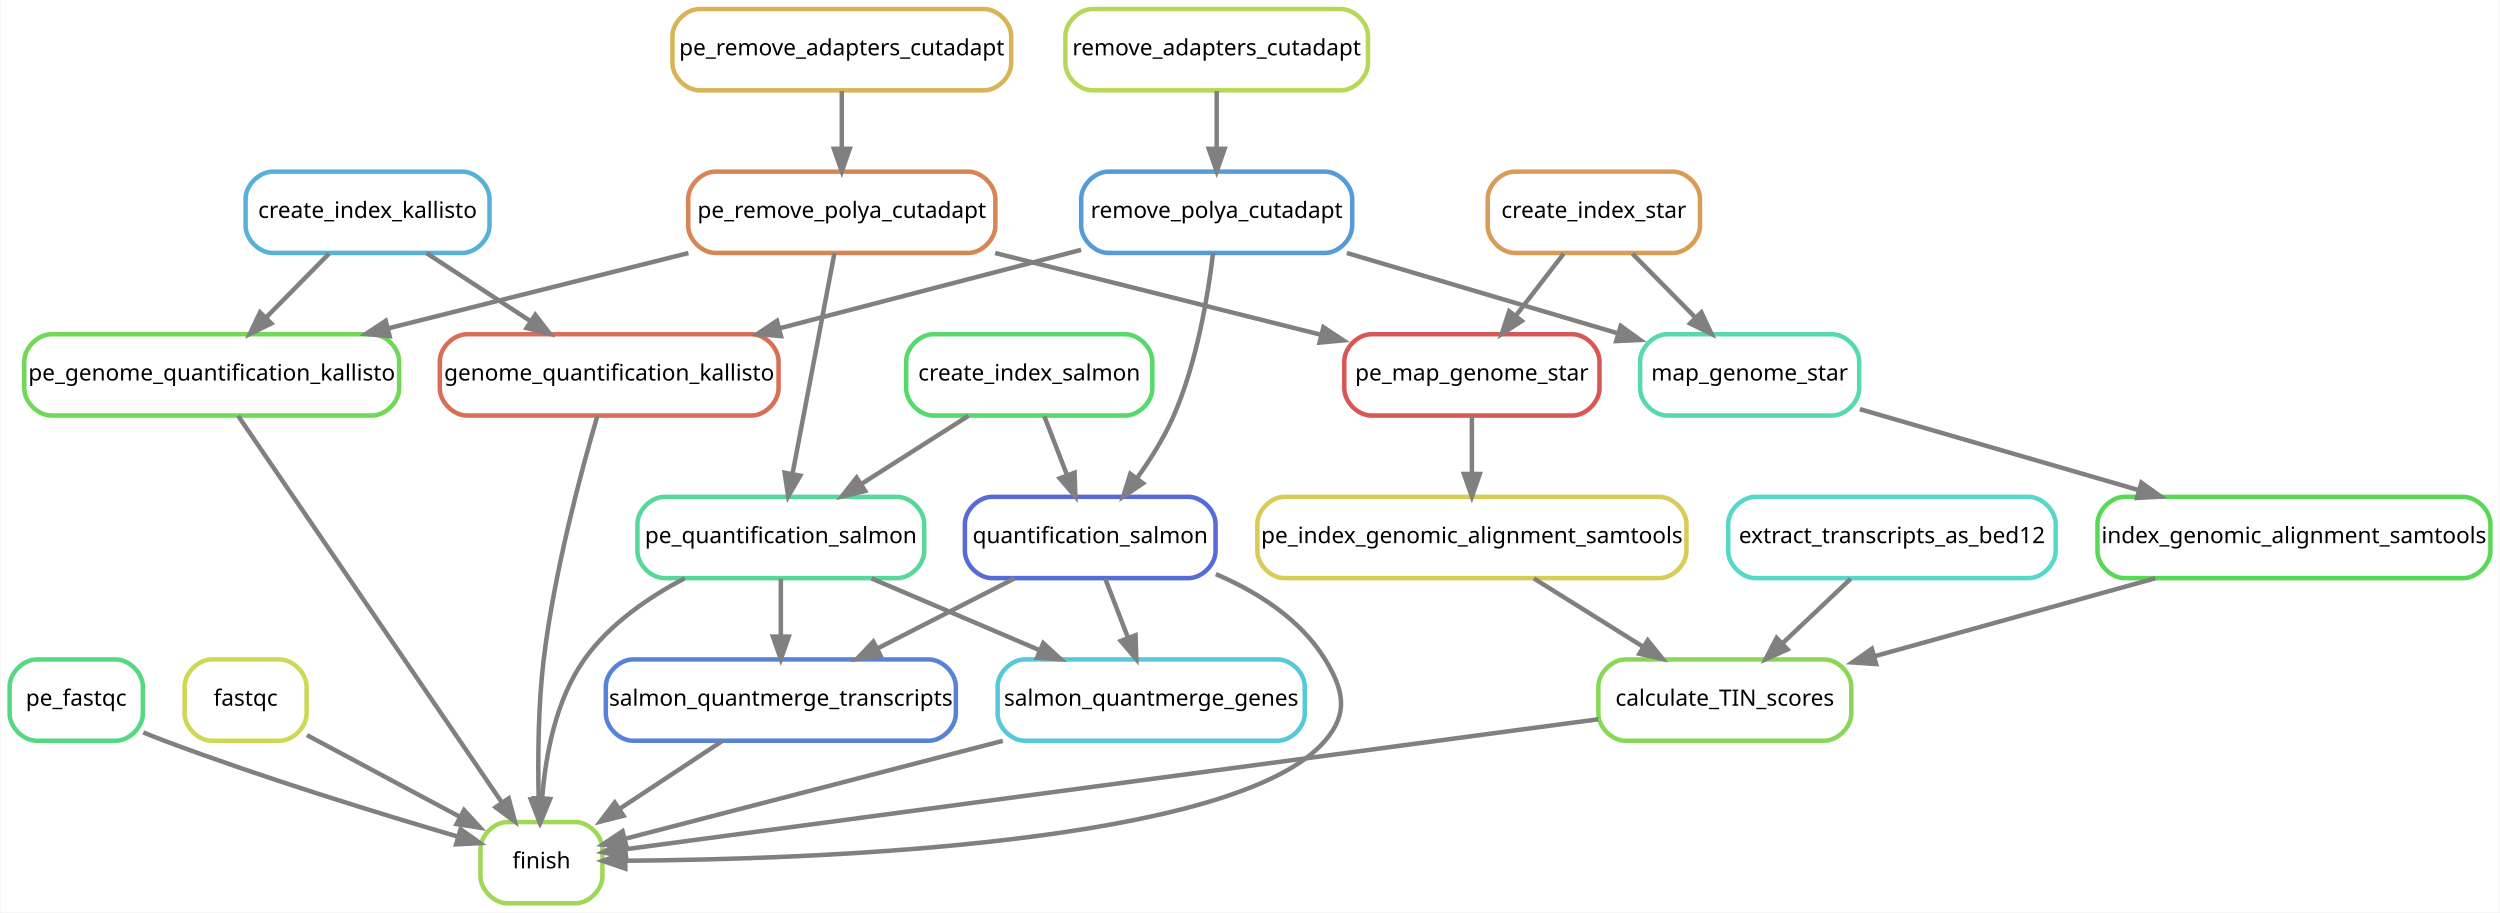
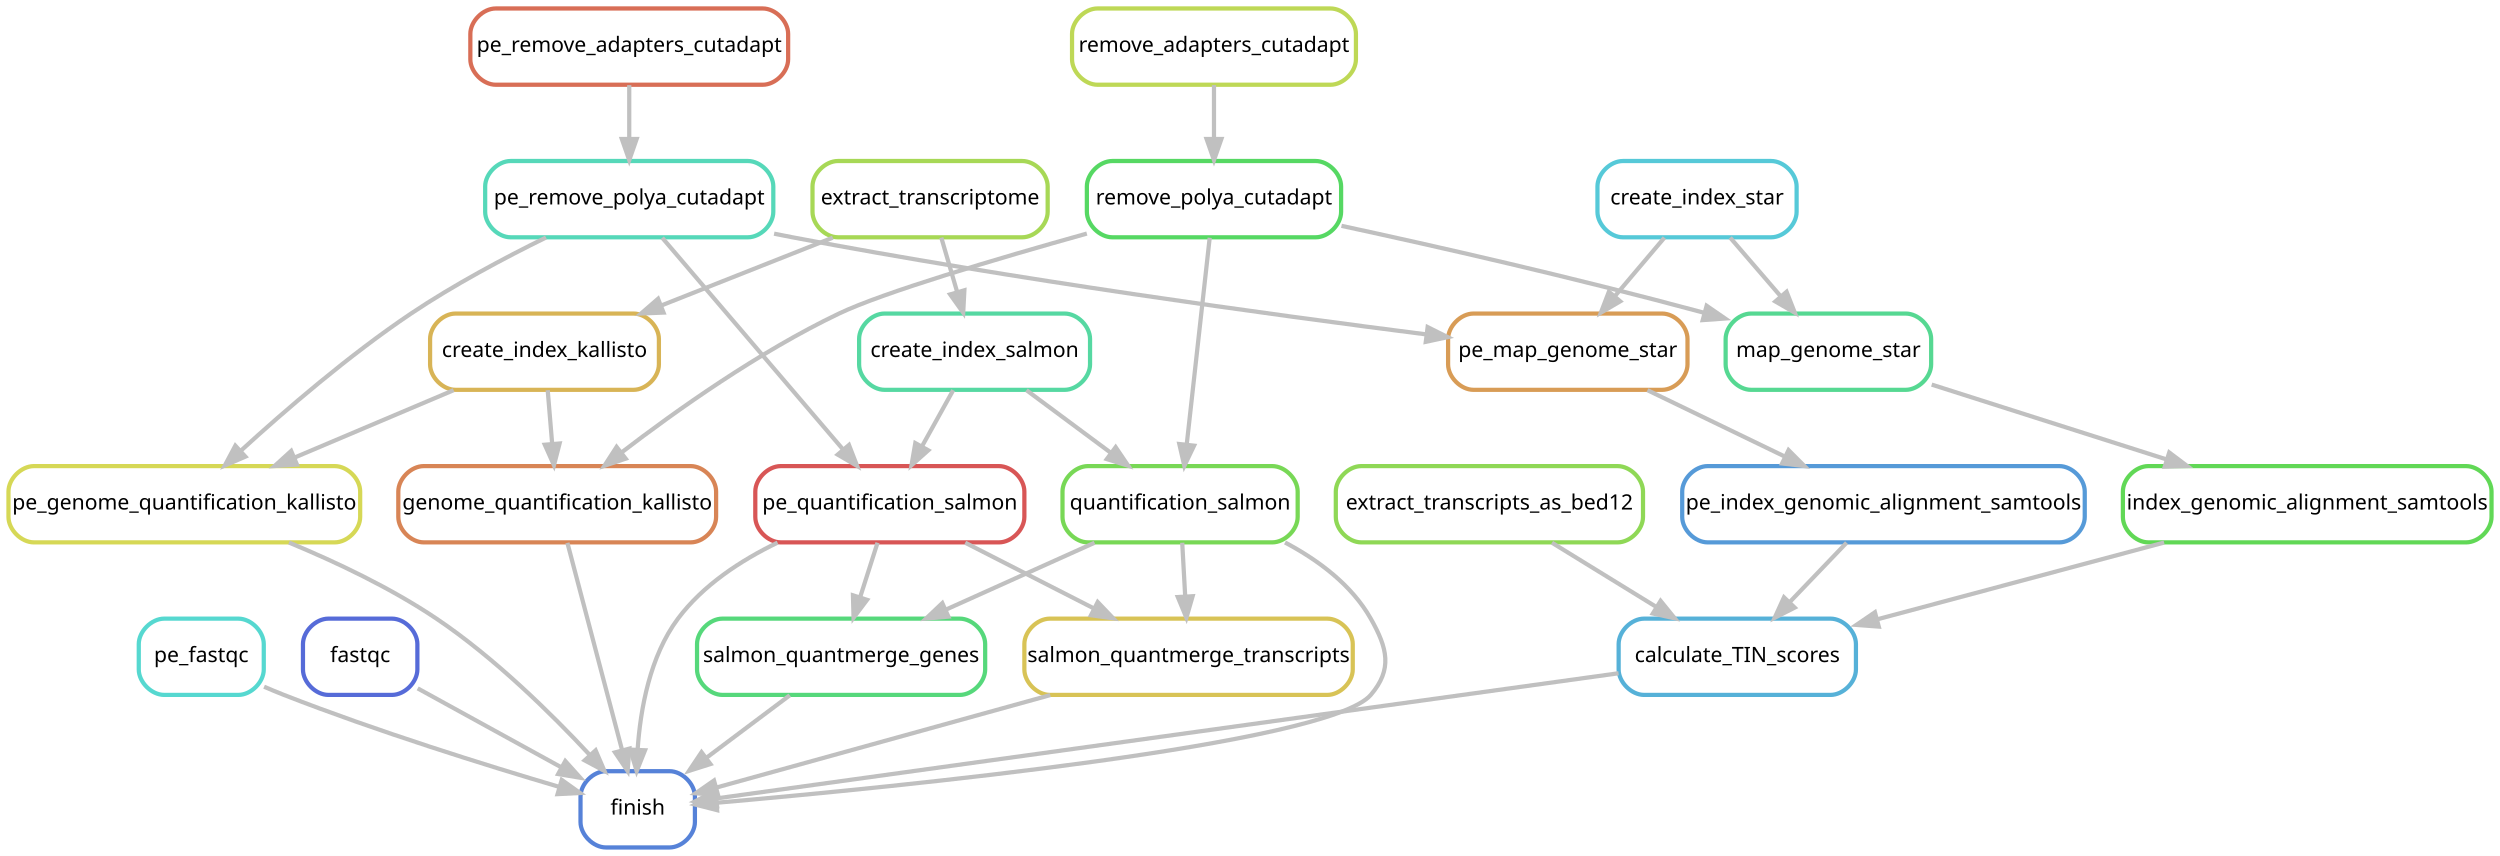
- <svg xmlns="http://www.w3.org/2000/svg" width="1107pt" height="404pt" viewBox="0.00 0.00 1106.50 404.00">
+ <svg xmlns="http://www.w3.org/2000/svg" width="1180pt" height="404pt" viewBox="0.00 0.00 1180.00 404.00">
  <g id="graph0" class="graph" transform="scale(1 1) rotate(0) translate(4 400)">
-     <polygon fill="white" stroke="none" points="-4,4 -4,-400 1102.5,-400 1102.5,4 -4,4" />
+     <polygon fill="#ffffff" stroke="transparent" points="-4,4 -4,-400 1176,-400 1176,4 -4,4" />
    <g id="node1" class="node">
-       <path fill="none" stroke="#9fd856" stroke-width="2" d="M250.5,-36C250.5,-36 220.5,-36 220.5,-36 214.5,-36 208.5,-30 208.5,-24 208.5,-24 208.5,-12 208.5,-12 208.5,-6 214.5,-0 220.5,-0 220.5,-0 250.5,-0 250.5,-0 256.5,-0 262.5,-6 262.5,-12 262.5,-12 262.5,-24 262.5,-24 262.5,-30 256.5,-36 250.5,-36" />
-       <text text-anchor="middle" x="235.5" y="-15.5" font-family="sans" font-size="10.00">finish</text>
+       <path fill="none" stroke="#5682d8" stroke-width="2" d="M312,-36C312,-36 282,-36 282,-36 276,-36 270,-30 270,-24 270,-24 270,-12 270,-12 270,-6 276,0 282,0 282,0 312,0 312,0 318,0 324,-6 324,-12 324,-12 324,-24 324,-24 324,-30 318,-36 312,-36" />
+       <text text-anchor="middle" x="297" y="-15.5" font-family="sans" font-size="10.00" fill="#000000">finish</text>
    </g>
    <g id="node2" class="node">
-       <path fill="none" stroke="#56d882" stroke-width="2" d="M47,-108C47,-108 12,-108 12,-108 6,-108 0,-102 0,-96 0,-96 0,-84 0,-84 0,-78 6,-72 12,-72 12,-72 47,-72 47,-72 53,-72 59,-78 59,-84 59,-84 59,-96 59,-96 59,-102 53,-108 47,-108" />
-       <text text-anchor="middle" x="29.5" y="-87.5" font-family="sans" font-size="10.00">pe_fastqc</text>
+       <path fill="none" stroke="#56d8d0" stroke-width="2" d="M108.5,-108C108.5,-108 73.5,-108 73.5,-108 67.5,-108 61.5,-102 61.5,-96 61.5,-96 61.5,-84 61.5,-84 61.5,-78 67.5,-72 73.5,-72 73.5,-72 108.5,-72 108.5,-72 114.5,-72 120.5,-78 120.5,-84 120.5,-84 120.5,-96 120.5,-96 120.5,-102 114.5,-108 108.5,-108" />
+       <text text-anchor="middle" x="91" y="-87.5" font-family="sans" font-size="10.00" fill="#000000">pe_fastqc</text>
+     </g>
+     <g id="edge1" class="edge">
+       <path fill="none" stroke="#c0c0c0" stroke-width="2" d="M120.652,-75.87C123.786,-74.51 126.944,-73.194 130,-72 173.852,-54.861 225.607,-38.739 259.749,-28.65" />
+       <polygon fill="#c0c0c0" stroke="#c0c0c0" stroke-width="2" points="261.14,-31.89 269.751,-25.718 259.171,-25.173 261.14,-31.89" />
+     </g>
+     <g id="node3" class="node">
+       <path fill="none" stroke="#566bd8" stroke-width="2" d="M181,-108C181,-108 151,-108 151,-108 145,-108 139,-102 139,-96 139,-96 139,-84 139,-84 139,-78 145,-72 151,-72 151,-72 181,-72 181,-72 187,-72 193,-78 193,-84 193,-84 193,-96 193,-96 193,-102 187,-108 181,-108" />
+       <text text-anchor="middle" x="166" y="-87.5" font-family="sans" font-size="10.00" fill="#000000">fastqc</text>
+     </g>
+     <g id="edge8" class="edge">
+       <path fill="none" stroke="#c0c0c0" stroke-width="2" d="M193.143,-75.082C212.816,-64.269 239.616,-49.539 261.064,-37.751" />
+       <polygon fill="#c0c0c0" stroke="#c0c0c0" stroke-width="2" points="262.814,-40.783 269.892,-32.899 259.442,-34.649 262.814,-40.783" />
+     </g>
+     <g id="node4" class="node">
+       <path fill="none" stroke="#d85656" stroke-width="2" d="M467.5,-180C467.5,-180 364.5,-180 364.5,-180 358.5,-180 352.5,-174 352.5,-168 352.5,-168 352.5,-156 352.5,-156 352.5,-150 358.5,-144 364.5,-144 364.5,-144 467.5,-144 467.5,-144 473.5,-144 479.5,-150 479.5,-156 479.5,-156 479.5,-168 479.5,-168 479.5,-174 473.5,-180 467.5,-180" />
+       <text text-anchor="middle" x="416" y="-159.5" font-family="sans" font-size="10.00" fill="#000000">pe_quantification_salmon</text>
+     </g>
+     <g id="edge3" class="edge">
+       <path fill="none" stroke="#c0c0c0" stroke-width="2" d="M363.015,-143.888C345.655,-135.501 327.812,-123.804 316,-108 302.751,-90.275 298.279,-65.368 296.963,-46.248" />
+       <polygon fill="#c0c0c0" stroke="#c0c0c0" stroke-width="2" points="300.45,-45.868 296.516,-36.031 293.457,-46.175 300.45,-45.868" />
+     </g>
+     <g id="node9" class="node">
+       <path fill="none" stroke="#56d87b" stroke-width="2" d="M449,-108C449,-108 337,-108 337,-108 331,-108 325,-102 325,-96 325,-96 325,-84 325,-84 325,-78 331,-72 337,-72 337,-72 449,-72 449,-72 455,-72 461,-78 461,-84 461,-84 461,-96 461,-96 461,-102 455,-108 449,-108" />
+       <text text-anchor="middle" x="393" y="-87.5" font-family="sans" font-size="10.00" fill="#000000">salmon_quantmerge_genes</text>
+     </g>
+     <g id="edge21" class="edge">
+       <path fill="none" stroke="#c0c0c0" stroke-width="2" d="M410.196,-143.831C407.709,-136.046 404.747,-126.773 401.988,-118.135" />
+       <polygon fill="#c0c0c0" stroke="#c0c0c0" stroke-width="2" points="405.259,-116.874 398.882,-108.413 398.591,-119.004 405.259,-116.874" />
+     </g>
+     <g id="node10" class="node">
+       <path fill="none" stroke="#d8c356" stroke-width="2" d="M622.5,-108C622.5,-108 491.5,-108 491.5,-108 485.5,-108 479.5,-102 479.5,-96 479.5,-96 479.5,-84 479.5,-84 479.5,-78 485.5,-72 491.5,-72 491.5,-72 622.5,-72 622.5,-72 628.5,-72 634.5,-78 634.5,-84 634.5,-84 634.5,-96 634.5,-96 634.5,-102 628.5,-108 622.5,-108" />
+       <text text-anchor="middle" x="557" y="-87.5" font-family="sans" font-size="10.00" fill="#000000">salmon_quantmerge_transcripts</text>
+     </g>
+     <g id="edge23" class="edge">
+       <path fill="none" stroke="#c0c0c0" stroke-width="2" d="M451.58,-143.831C470.033,-134.409 492.755,-122.806 512.373,-112.788" />
+       <polygon fill="#c0c0c0" stroke="#c0c0c0" stroke-width="2" points="514.117,-115.828 521.431,-108.163 510.933,-109.594 514.117,-115.828" />
+     </g>
+     <g id="node5" class="node">
+       <path fill="none" stroke="#78d856" stroke-width="2" d="M596.5,-180C596.5,-180 509.5,-180 509.5,-180 503.5,-180 497.5,-174 497.5,-168 497.5,-168 497.5,-156 497.5,-156 497.5,-150 503.5,-144 509.5,-144 509.5,-144 596.5,-144 596.5,-144 602.5,-144 608.5,-150 608.5,-156 608.5,-156 608.5,-168 608.5,-168 608.5,-174 602.5,-180 596.5,-180" />
+       <text text-anchor="middle" x="553" y="-159.5" font-family="sans" font-size="10.00" fill="#000000">quantification_salmon</text>
    </g>
    <g id="edge9" class="edge">
-       <path fill="none" stroke="grey" stroke-width="2" d="M59.18,-75.684C62.309,-74.394 65.457,-73.142 68.5,-72 112.501,-55.479 164.225,-39.593 198.319,-29.594" />
-       <polygon fill="grey" stroke="grey" stroke-width="2" points="199.684,-32.843 208.306,-26.686 197.727,-26.122 199.684,-32.843" />
-     </g>
-     <g id="node3" class="node">
-       <path fill="none" stroke="#ced856" stroke-width="2" d="M119.5,-108C119.5,-108 89.5,-108 89.5,-108 83.5,-108 77.5,-102 77.5,-96 77.5,-96 77.5,-84 77.5,-84 77.5,-78 83.5,-72 89.5,-72 89.5,-72 119.5,-72 119.5,-72 125.5,-72 131.5,-78 131.5,-84 131.5,-84 131.5,-96 131.5,-96 131.5,-102 125.5,-108 119.5,-108" />
-       <text text-anchor="middle" x="104.5" y="-87.5" font-family="sans" font-size="10.00">fastqc</text>
-     </g>
-     <g id="edge1" class="edge">
-       <path fill="none" stroke="grey" stroke-width="2" d="M131.643,-74.496C151.316,-63.984 178.116,-49.663 199.564,-38.203" />
-       <polygon fill="grey" stroke="grey" stroke-width="2" points="201.221,-41.285 208.391,-33.486 197.922,-35.111 201.221,-41.285" />
-     </g>
-     <g id="node4" class="node">
-       <path fill="none" stroke="#56d89a" stroke-width="2" d="M393,-180C393,-180 290,-180 290,-180 284,-180 278,-174 278,-168 278,-168 278,-156 278,-156 278,-150 284,-144 290,-144 290,-144 393,-144 393,-144 399,-144 405,-150 405,-156 405,-156 405,-168 405,-168 405,-174 399,-180 393,-180" />
-       <text text-anchor="middle" x="341.5" y="-159.5" font-family="sans" font-size="10.00">pe_quantification_salmon</text>
-     </g>
-     <g id="edge3" class="edge">
-       <path fill="none" stroke="grey" stroke-width="2" d="M298.969,-143.961C282.762,-135.446 265.551,-123.579 254.5,-108 241.756,-90.034 237.257,-65.241 235.803,-46.385" />
-       <polygon fill="grey" stroke="grey" stroke-width="2" points="239.295,-46.133 235.267,-36.334 232.305,-46.506 239.295,-46.133" />
-     </g>
-     <g id="node9" class="node">
-       <path fill="none" stroke="#56c9d8" stroke-width="2" d="M561.5,-108C561.5,-108 449.5,-108 449.5,-108 443.5,-108 437.5,-102 437.5,-96 437.5,-96 437.5,-84 437.5,-84 437.5,-78 443.5,-72 449.5,-72 449.5,-72 561.5,-72 561.5,-72 567.5,-72 573.5,-78 573.5,-84 573.5,-84 573.5,-96 573.5,-96 573.5,-102 567.5,-108 561.5,-108" />
-       <text text-anchor="middle" x="505.5" y="-87.5" font-family="sans" font-size="10.00">salmon_quantmerge_genes</text>
+       <path fill="none" stroke="#c0c0c0" stroke-width="2" d="M602.529,-143.946C618.325,-135.565 634.022,-123.856 643,-108 650.883,-94.077 653.405,-84.155 643,-72 623.051,-48.696 419.49,-28.572 334.238,-21.1" />
+       <polygon fill="#c0c0c0" stroke="#c0c0c0" stroke-width="2" points="334.475,-17.607 324.211,-20.232 333.871,-24.581 334.475,-17.607" />
    </g>
    <g id="edge22" class="edge">
-       <path fill="none" stroke="grey" stroke-width="2" d="M381.619,-143.876C404.138,-134.264 432.418,-122.193 456.271,-112.013" />
-       <polygon fill="grey" stroke="grey" stroke-width="2" points="457.688,-115.213 465.511,-108.068 454.94,-108.775 457.688,-115.213" />
-     </g>
-     <g id="node10" class="node">
-       <path fill="none" stroke="#5682d8" stroke-width="2" d="M407,-108C407,-108 276,-108 276,-108 270,-108 264,-102 264,-96 264,-96 264,-84 264,-84 264,-78 270,-72 276,-72 276,-72 407,-72 407,-72 413,-72 419,-78 419,-84 419,-84 419,-96 419,-96 419,-102 413,-108 407,-108" />
-       <text text-anchor="middle" x="341.5" y="-87.5" font-family="sans" font-size="10.00">salmon_quantmerge_transcripts</text>
+       <path fill="none" stroke="#c0c0c0" stroke-width="2" d="M512.625,-143.831C491.321,-134.245 465.002,-122.401 442.479,-112.266" />
+       <polygon fill="#c0c0c0" stroke="#c0c0c0" stroke-width="2" points="443.64,-108.95 433.084,-108.038 440.767,-115.333 443.64,-108.95" />
    </g>
    <g id="edge24" class="edge">
-       <path fill="none" stroke="grey" stroke-width="2" d="M341.5,-143.697C341.5,-135.983 341.5,-126.712 341.5,-118.112" />
-       <polygon fill="grey" stroke="grey" stroke-width="2" points="345,-118.104 341.5,-108.104 338,-118.104 345,-118.104" />
-     </g>
-     <g id="node5" class="node">
-       <path fill="none" stroke="#566bd8" stroke-width="2" d="M522,-180C522,-180 435,-180 435,-180 429,-180 423,-174 423,-168 423,-168 423,-156 423,-156 423,-150 429,-144 435,-144 435,-144 522,-144 522,-144 528,-144 534,-150 534,-156 534,-156 534,-168 534,-168 534,-174 528,-180 522,-180" />
-       <text text-anchor="middle" x="478.5" y="-159.5" font-family="sans" font-size="10.00">quantification_salmon</text>
-     </g>
-     <g id="edge8" class="edge">
-       <path fill="none" stroke="grey" stroke-width="2" d="M534.128,-145.789C552.813,-137.736 571.648,-125.711 582.5,-108 590.859,-94.358 592.925,-84.138 582.5,-72 542.885,-25.875 354.205,-19.455 272.908,-18.866" />
-       <polygon fill="grey" stroke="grey" stroke-width="2" points="272.647,-15.365 262.631,-18.819 272.615,-22.365 272.647,-15.365" />
-     </g>
-     <g id="edge21" class="edge">
-       <path fill="none" stroke="grey" stroke-width="2" d="M485.174,-143.697C488.215,-135.813 491.883,-126.304 495.261,-117.546" />
-       <polygon fill="grey" stroke="grey" stroke-width="2" points="498.569,-118.694 498.903,-108.104 492.038,-116.175 498.569,-118.694" />
-     </g>
-     <g id="edge23" class="edge">
-       <path fill="none" stroke="grey" stroke-width="2" d="M444.986,-143.876C426.659,-134.512 403.764,-122.814 384.172,-112.803" />
-       <polygon fill="grey" stroke="grey" stroke-width="2" points="385.64,-109.623 375.143,-108.19 382.455,-115.857 385.64,-109.623" />
+       <path fill="none" stroke="#c0c0c0" stroke-width="2" d="M554.009,-143.831C554.437,-136.131 554.946,-126.974 555.421,-118.417" />
+       <polygon fill="#c0c0c0" stroke="#c0c0c0" stroke-width="2" points="558.917,-118.592 555.977,-108.413 551.928,-118.204 558.917,-118.592" />
    </g>
    <g id="node6" class="node">
-       <path fill="none" stroke="#70d856" stroke-width="2" d="M160.5,-252C160.5,-252 18.5,-252 18.5,-252 12.5,-252 6.5,-246 6.5,-240 6.5,-240 6.5,-228 6.5,-228 6.5,-222 12.5,-216 18.5,-216 18.5,-216 160.5,-216 160.5,-216 166.5,-216 172.5,-222 172.5,-228 172.5,-228 172.5,-240 172.5,-240 172.5,-246 166.5,-252 160.5,-252" />
-       <text text-anchor="middle" x="89.5" y="-231.5" font-family="sans" font-size="10.00">pe_genome_quantification_kallisto</text>
+       <path fill="none" stroke="#d6d856" stroke-width="2" d="M154,-180C154,-180 12,-180 12,-180 6,-180 0,-174 0,-168 0,-168 0,-156 0,-156 0,-150 6,-144 12,-144 12,-144 154,-144 154,-144 160,-144 166,-150 166,-156 166,-156 166,-168 166,-168 166,-174 160,-180 154,-180" />
+       <text text-anchor="middle" x="83" y="-159.5" font-family="sans" font-size="10.00" fill="#000000">pe_genome_quantification_kallisto</text>
+     </g>
+     <g id="edge4" class="edge">
+       <path fill="none" stroke="#c0c0c0" stroke-width="2" d="M132.415,-143.913C154.595,-134.724 180.54,-122.436 202,-108 229.337,-89.61 256.188,-63.174 274.331,-43.709" />
+       <polygon fill="#c0c0c0" stroke="#c0c0c0" stroke-width="2" points="277.131,-45.834 281.313,-36.1 271.973,-41.102 277.131,-45.834" />
+     </g>
+     <g id="node7" class="node">
+       <path fill="none" stroke="#d88556" stroke-width="2" d="M322,-180C322,-180 196,-180 196,-180 190,-180 184,-174 184,-168 184,-168 184,-156 184,-156 184,-150 190,-144 196,-144 196,-144 322,-144 322,-144 328,-144 334,-150 334,-156 334,-156 334,-168 334,-168 334,-174 328,-180 322,-180" />
+       <text text-anchor="middle" x="259" y="-159.5" font-family="sans" font-size="10.00" fill="#000000">genome_quantification_kallisto</text>
+     </g>
+     <g id="edge7" class="edge">
+       <path fill="none" stroke="#c0c0c0" stroke-width="2" d="M263.813,-143.762C270.323,-119.093 281.995,-74.86 289.618,-45.973" />
+       <polygon fill="#c0c0c0" stroke="#c0c0c0" stroke-width="2" points="293.059,-46.652 292.226,-36.09 286.291,-44.866 293.059,-46.652" />
+     </g>
+     <g id="node8" class="node">
+       <path fill="none" stroke="#56b1d8" stroke-width="2" d="M860,-108C860,-108 772,-108 772,-108 766,-108 760,-102 760,-96 760,-96 760,-84 760,-84 760,-78 766,-72 772,-72 772,-72 860,-72 860,-72 866,-72 872,-78 872,-84 872,-84 872,-96 872,-96 872,-102 866,-108 860,-108" />
+       <text text-anchor="middle" x="816" y="-87.5" font-family="sans" font-size="10.00" fill="#000000">calculate_TIN_scores</text>
+     </g>
+     <g id="edge2" class="edge">
+       <path fill="none" stroke="#c0c0c0" stroke-width="2" d="M759.965,-82.226C653.314,-67.431 423.786,-35.589 334.04,-23.139" />
+       <polygon fill="#c0c0c0" stroke="#c0c0c0" stroke-width="2" points="334.439,-19.66 324.053,-21.753 333.477,-26.594 334.439,-19.66" />
    </g>
    <g id="edge5" class="edge">
-       <path fill="none" stroke="grey" stroke-width="2" d="M101.201,-215.849C126.776,-178.362 187.778,-88.949 217.965,-44.703" />
-       <polygon fill="grey" stroke="grey" stroke-width="2" points="220.999,-46.466 223.743,-36.233 215.216,-42.521 220.999,-46.466" />
-     </g>
-     <g id="node7" class="node">
-       <path fill="none" stroke="#d86e56" stroke-width="2" d="M328.5,-252C328.5,-252 202.5,-252 202.5,-252 196.5,-252 190.5,-246 190.5,-240 190.5,-240 190.5,-228 190.5,-228 190.5,-222 196.5,-216 202.5,-216 202.5,-216 328.5,-216 328.5,-216 334.5,-216 340.5,-222 340.5,-228 340.5,-228 340.5,-240 340.5,-240 340.5,-246 334.5,-252 328.5,-252" />
-       <text text-anchor="middle" x="265.5" y="-231.5" font-family="sans" font-size="10.00">genome_quantification_kallisto</text>
+       <path fill="none" stroke="#c0c0c0" stroke-width="2" d="M368.775,-71.831C356.837,-62.878 342.274,-51.956 329.394,-42.295" />
+       <polygon fill="#c0c0c0" stroke="#c0c0c0" stroke-width="2" points="331.317,-39.363 321.217,-36.163 327.117,-44.963 331.317,-39.363" />
    </g>
    <g id="edge6" class="edge">
-       <path fill="none" stroke="grey" stroke-width="2" d="M260.264,-215.82C253.267,-191.918 241.205,-147.15 236.5,-108 234.027,-87.418 233.871,-63.966 234.283,-46.305" />
-       <polygon fill="grey" stroke="grey" stroke-width="2" points="237.787,-46.237 234.597,-36.134 230.79,-46.021 237.787,-46.237" />
-     </g>
-     <g id="node8" class="node">
-       <path fill="none" stroke="#88d856" stroke-width="2" d="M803.5,-108C803.5,-108 715.5,-108 715.5,-108 709.5,-108 703.5,-102 703.5,-96 703.5,-96 703.5,-84 703.5,-84 703.5,-78 709.5,-72 715.5,-72 715.5,-72 803.5,-72 803.5,-72 809.5,-72 815.5,-78 815.5,-84 815.5,-84 815.5,-96 815.5,-96 815.5,-102 809.5,-108 803.5,-108" />
-       <text text-anchor="middle" x="759.5" y="-87.5" font-family="sans" font-size="10.00">calculate_TIN_scores</text>
-     </g>
-     <g id="edge4" class="edge">
-       <path fill="none" stroke="grey" stroke-width="2" d="M703.423,-81.509C595.869,-67.141 363.245,-36.065 272.661,-23.964" />
-       <polygon fill="grey" stroke="grey" stroke-width="2" points="272.962,-20.473 262.586,-22.618 272.035,-27.412 272.962,-20.473" />
-     </g>
-     <g id="edge7" class="edge">
-       <path fill="none" stroke="grey" stroke-width="2" d="M439.796,-71.966C387.194,-58.328 315.335,-39.698 272.355,-28.555" />
-       <polygon fill="grey" stroke="grey" stroke-width="2" points="273.158,-25.148 262.6,-26.026 271.401,-31.924 273.158,-25.148" />
-     </g>
-     <g id="edge2" class="edge">
-       <path fill="none" stroke="grey" stroke-width="2" d="M315.569,-71.876C301.838,-62.808 284.794,-51.552 269.964,-41.759" />
-       <polygon fill="grey" stroke="grey" stroke-width="2" points="271.804,-38.78 261.53,-36.19 267.946,-44.621 271.804,-38.78" />
+       <path fill="none" stroke="#c0c0c0" stroke-width="2" d="M491.727,-71.924C441.943,-58.138 375.158,-39.644 334.151,-28.288" />
+       <polygon fill="#c0c0c0" stroke="#c0c0c0" stroke-width="2" points="334.878,-24.858 324.307,-25.562 333.01,-31.604 334.878,-24.858" />
    </g>
    <g id="node11" class="node">
-       <path fill="none" stroke="#d88556" stroke-width="2" d="M424.5,-324C424.5,-324 312.5,-324 312.5,-324 306.5,-324 300.5,-318 300.5,-312 300.5,-312 300.5,-300 300.5,-300 300.5,-294 306.5,-288 312.5,-288 312.5,-288 424.5,-288 424.5,-288 430.5,-288 436.5,-294 436.5,-300 436.5,-300 436.5,-312 436.5,-312 436.5,-318 430.5,-324 424.5,-324" />
-       <text text-anchor="middle" x="368.5" y="-303.5" font-family="sans" font-size="10.00">pe_remove_polya_cutadapt</text>
+       <path fill="none" stroke="#56d8b9" stroke-width="2" d="M349,-324C349,-324 237,-324 237,-324 231,-324 225,-318 225,-312 225,-312 225,-300 225,-300 225,-294 231,-288 237,-288 237,-288 349,-288 349,-288 355,-288 361,-294 361,-300 361,-300 361,-312 361,-312 361,-318 355,-324 349,-324" />
+       <text text-anchor="middle" x="293" y="-303.5" font-family="sans" font-size="10.00" fill="#000000">pe_remove_polya_cutadapt</text>
+     </g>
+     <g id="edge10" class="edge">
+       <path fill="none" stroke="#c0c0c0" stroke-width="2" d="M308.578,-287.762C330.204,-262.444 369.432,-216.518 394.026,-187.725" />
+       <polygon fill="#c0c0c0" stroke="#c0c0c0" stroke-width="2" points="396.715,-189.967 400.548,-180.09 391.392,-185.42 396.715,-189.967" />
+     </g>
+     <g id="edge14" class="edge">
+       <path fill="none" stroke="#c0c0c0" stroke-width="2" d="M253.711,-287.904C234.007,-278.211 210.118,-265.502 190,-252 160.868,-232.448 130.524,-206.286 109.623,-187.209" />
+       <polygon fill="#c0c0c0" stroke="#c0c0c0" stroke-width="2" points="111.822,-184.476 102.096,-180.273 107.078,-189.624 111.822,-184.476" />
+     </g>
+     <g id="node21" class="node">
+       <path fill="none" stroke="#d89c56" stroke-width="2" d="M780.5,-252C780.5,-252 691.5,-252 691.5,-252 685.5,-252 679.5,-246 679.5,-240 679.5,-240 679.5,-228 679.5,-228 679.5,-222 685.5,-216 691.5,-216 691.5,-216 780.5,-216 780.5,-216 786.5,-216 792.5,-222 792.5,-228 792.5,-228 792.5,-240 792.5,-240 792.5,-246 786.5,-252 780.5,-252" />
+       <text text-anchor="middle" x="736" y="-231.5" font-family="sans" font-size="10.00" fill="#000000">pe_map_genome_star</text>
+     </g>
+     <g id="edge31" class="edge">
+       <path fill="none" stroke="#c0c0c0" stroke-width="2" d="M361.371,-289.706C364.282,-289.111 367.168,-288.539 370,-288 473.953,-268.216 595.692,-251.532 669.27,-242.151" />
+       <polygon fill="#c0c0c0" stroke="#c0c0c0" stroke-width="2" points="669.845,-245.606 679.326,-240.876 668.965,-238.661 669.845,-245.606" />
+     </g>
+     <g id="node12" class="node">
+       <path fill="none" stroke="#56d8a2" stroke-width="2" d="M498.5,-252C498.5,-252 413.5,-252 413.5,-252 407.5,-252 401.5,-246 401.5,-240 401.5,-240 401.5,-228 401.5,-228 401.5,-222 407.5,-216 413.5,-216 413.5,-216 498.5,-216 498.5,-216 504.5,-216 510.5,-222 510.5,-228 510.5,-228 510.5,-240 510.5,-240 510.5,-246 504.5,-252 498.5,-252" />
+       <text text-anchor="middle" x="456" y="-231.5" font-family="sans" font-size="10.00" fill="#000000">create_index_salmon</text>
    </g>
    <g id="edge11" class="edge">
-       <path fill="none" stroke="grey" stroke-width="2" d="M365.243,-287.871C360.642,-263.67 352.188,-219.211 346.709,-190.393" />
-       <polygon fill="grey" stroke="grey" stroke-width="2" points="350.075,-189.359 344.768,-180.189 343.198,-190.667 350.075,-189.359" />
-     </g>
-     <g id="edge14" class="edge">
-       <path fill="none" stroke="grey" stroke-width="2" d="M300.606,-287.966C260.437,-277.887 209.4,-265.082 167.571,-254.588" />
-       <polygon fill="grey" stroke="grey" stroke-width="2" points="168.25,-251.15 157.699,-252.111 166.546,-257.939 168.25,-251.15" />
+       <path fill="none" stroke="#c0c0c0" stroke-width="2" d="M445.906,-215.831C441.44,-207.792 436.092,-198.167 431.162,-189.292" />
+       <polygon fill="#c0c0c0" stroke="#c0c0c0" stroke-width="2" points="434.146,-187.455 426.23,-180.413 428.026,-190.855 434.146,-187.455" />
+     </g>
+     <g id="edge12" class="edge">
+       <path fill="none" stroke="#c0c0c0" stroke-width="2" d="M480.477,-215.831C492.539,-206.878 507.254,-195.956 520.269,-186.296" />
+       <polygon fill="#c0c0c0" stroke="#c0c0c0" stroke-width="2" points="522.587,-188.934 528.531,-180.163 518.415,-183.313 522.587,-188.934" />
+     </g>
+     <g id="node13" class="node">
+       <path fill="none" stroke="#56d863" stroke-width="2" d="M617,-324C617,-324 521,-324 521,-324 515,-324 509,-318 509,-312 509,-312 509,-300 509,-300 509,-294 515,-288 521,-288 521,-288 617,-288 617,-288 623,-288 629,-294 629,-300 629,-300 629,-312 629,-312 629,-318 623,-324 617,-324" />
+       <text text-anchor="middle" x="569" y="-303.5" font-family="sans" font-size="10.00" fill="#000000">remove_polya_cutadapt</text>
+     </g>
+     <g id="edge13" class="edge">
+       <path fill="none" stroke="#c0c0c0" stroke-width="2" d="M566.974,-287.762C564.245,-263.201 559.361,-219.247 556.15,-190.354" />
+       <polygon fill="#c0c0c0" stroke="#c0c0c0" stroke-width="2" points="559.593,-189.642 555.01,-180.09 552.636,-190.415 559.593,-189.642" />
+     </g>
+     <g id="edge17" class="edge">
+       <path fill="none" stroke="#c0c0c0" stroke-width="2" d="M508.993,-289.76C466.269,-277.808 412.874,-261.968 392,-252 354.315,-234.004 315.196,-206.255 289.224,-186.328" />
+       <polygon fill="#c0c0c0" stroke="#c0c0c0" stroke-width="2" points="291.317,-183.522 281.271,-180.155 287.025,-189.052 291.317,-183.522" />
+     </g>
+     <g id="node22" class="node">
+       <path fill="none" stroke="#56d892" stroke-width="2" d="M895.5,-252C895.5,-252 822.5,-252 822.5,-252 816.5,-252 810.5,-246 810.5,-240 810.5,-240 810.5,-228 810.5,-228 810.5,-222 816.5,-216 822.5,-216 822.5,-216 895.5,-216 895.5,-216 901.5,-216 907.5,-222 907.5,-228 907.5,-228 907.5,-240 907.5,-240 907.5,-246 901.5,-252 895.5,-252" />
+       <text text-anchor="middle" x="859" y="-231.5" font-family="sans" font-size="10.00" fill="#000000">map_genome_star</text>
+     </g>
+     <g id="edge34" class="edge">
+       <path fill="none" stroke="#c0c0c0" stroke-width="2" d="M629.183,-293.406C674.116,-283.694 737.197,-269.408 800.507,-252.321" />
+       <polygon fill="#c0c0c0" stroke="#c0c0c0" stroke-width="2" points="801.527,-255.671 810.257,-249.668 799.688,-248.917 801.527,-255.671" />
+     </g>
+     <g id="node14" class="node">
+       <path fill="none" stroke="#d8b456" stroke-width="2" d="M295,-252C295,-252 211,-252 211,-252 205,-252 199,-246 199,-240 199,-240 199,-228 199,-228 199,-222 205,-216 211,-216 211,-216 295,-216 295,-216 301,-216 307,-222 307,-228 307,-228 307,-240 307,-240 307,-246 301,-252 295,-252" />
+       <text text-anchor="middle" x="253" y="-231.5" font-family="sans" font-size="10.00" fill="#000000">create_index_kallisto</text>
+     </g>
+     <g id="edge15" class="edge">
+       <path fill="none" stroke="#c0c0c0" stroke-width="2" d="M210.102,-215.831C187.264,-206.159 159.002,-194.189 134.931,-183.994" />
+       <polygon fill="#c0c0c0" stroke="#c0c0c0" stroke-width="2" points="136.163,-180.715 125.59,-180.038 133.433,-187.161 136.163,-180.715" />
+     </g>
+     <g id="edge16" class="edge">
+       <path fill="none" stroke="#c0c0c0" stroke-width="2" d="M254.514,-215.831C255.156,-208.131 255.919,-198.974 256.632,-190.417" />
+       <polygon fill="#c0c0c0" stroke="#c0c0c0" stroke-width="2" points="260.123,-190.669 257.466,-180.413 253.147,-190.088 260.123,-190.669" />
+     </g>
+     <g id="node15" class="node">
+       <path fill="none" stroke="#569ad8" stroke-width="2" d="M968,-180C968,-180 802,-180 802,-180 796,-180 790,-174 790,-168 790,-168 790,-156 790,-156 790,-150 796,-144 802,-144 802,-144 968,-144 968,-144 974,-144 980,-150 980,-156 980,-156 980,-168 980,-168 980,-174 974,-180 968,-180" />
+       <text text-anchor="middle" x="885" y="-159.5" font-family="sans" font-size="10.00" fill="#000000">pe_index_genomic_alignment_samtools</text>
+     </g>
+     <g id="edge19" class="edge">
+       <path fill="none" stroke="#c0c0c0" stroke-width="2" d="M867.588,-143.831C859.479,-135.369 849.684,-125.149 840.818,-115.897" />
+       <polygon fill="#c0c0c0" stroke="#c0c0c0" stroke-width="2" points="843.092,-113.212 833.646,-108.413 838.038,-118.055 843.092,-113.212" />
+     </g>
+     <g id="node16" class="node">
+       <path fill="none" stroke="#8fd856" stroke-width="2" d="M759.5,-180C759.5,-180 638.5,-180 638.5,-180 632.5,-180 626.5,-174 626.5,-168 626.5,-168 626.5,-156 626.5,-156 626.5,-150 632.5,-144 638.5,-144 638.5,-144 759.5,-144 759.5,-144 765.5,-144 771.5,-150 771.5,-156 771.5,-156 771.5,-168 771.5,-168 771.5,-174 765.5,-180 759.5,-180" />
+       <text text-anchor="middle" x="699" y="-159.5" font-family="sans" font-size="10.00" fill="#000000">extract_transcripts_as_bed12</text>
+     </g>
+     <g id="edge20" class="edge">
+       <path fill="none" stroke="#c0c0c0" stroke-width="2" d="M728.524,-143.831C743.489,-134.622 761.839,-123.33 777.86,-113.471" />
+       <polygon fill="#c0c0c0" stroke="#c0c0c0" stroke-width="2" points="779.803,-116.385 786.485,-108.163 776.135,-110.423 779.803,-116.385" />
+     </g>
+     <g id="node17" class="node">
+       <path fill="none" stroke="#61d856" stroke-width="2" d="M1160,-180C1160,-180 1010,-180 1010,-180 1004,-180 998,-174 998,-168 998,-168 998,-156 998,-156 998,-150 1004,-144 1010,-144 1010,-144 1160,-144 1160,-144 1166,-144 1172,-150 1172,-156 1172,-156 1172,-168 1172,-168 1172,-174 1166,-180 1160,-180" />
+       <text text-anchor="middle" x="1085" y="-159.5" font-family="sans" font-size="10.00" fill="#000000">index_genomic_alignment_samtools</text>
+     </g>
+     <g id="edge18" class="edge">
+       <path fill="none" stroke="#c0c0c0" stroke-width="2" d="M1017.467,-143.924C975.972,-132.818 923.06,-118.655 881.874,-107.632" />
+       <polygon fill="#c0c0c0" stroke="#c0c0c0" stroke-width="2" points="882.772,-104.249 872.207,-105.044 880.962,-111.011 882.772,-104.249" />
+     </g>
+     <g id="node18" class="node">
+       <path fill="none" stroke="#d86e56" stroke-width="2" d="M356,-396C356,-396 230,-396 230,-396 224,-396 218,-390 218,-384 218,-384 218,-372 218,-372 218,-366 224,-360 230,-360 230,-360 356,-360 356,-360 362,-360 368,-366 368,-372 368,-372 368,-384 368,-384 368,-390 362,-396 356,-396" />
+       <text text-anchor="middle" x="293" y="-375.5" font-family="sans" font-size="10.00" fill="#000000">pe_remove_adapters_cutadapt</text>
+     </g>
+     <g id="edge25" class="edge">
+       <path fill="none" stroke="#c0c0c0" stroke-width="2" d="M293,-359.831C293,-352.131 293,-342.974 293,-334.417" />
+       <polygon fill="#c0c0c0" stroke="#c0c0c0" stroke-width="2" points="296.5,-334.413 293,-324.413 289.5,-334.413 296.5,-334.413" />
+     </g>
+     <g id="node19" class="node">
+       <path fill="none" stroke="#a7d856" stroke-width="2" d="M478.5,-324C478.5,-324 391.5,-324 391.5,-324 385.5,-324 379.5,-318 379.5,-312 379.5,-312 379.5,-300 379.5,-300 379.5,-294 385.5,-288 391.5,-288 391.5,-288 478.5,-288 478.5,-288 484.5,-288 490.5,-294 490.5,-300 490.5,-300 490.5,-312 490.5,-312 490.5,-318 484.5,-324 478.5,-324" />
+       <text text-anchor="middle" x="435" y="-303.5" font-family="sans" font-size="10.00" fill="#000000">extract_transcriptome</text>
+     </g>
+     <g id="edge26" class="edge">
+       <path fill="none" stroke="#c0c0c0" stroke-width="2" d="M440.299,-287.831C442.57,-280.046 445.275,-270.773 447.794,-262.135" />
+       <polygon fill="#c0c0c0" stroke="#c0c0c0" stroke-width="2" points="451.189,-262.993 450.63,-252.413 444.469,-261.033 451.189,-262.993" />
+     </g>
+     <g id="edge28" class="edge">
+       <path fill="none" stroke="#c0c0c0" stroke-width="2" d="M389.074,-287.831C364.408,-278.073 333.831,-265.977 307.914,-255.724" />
+       <polygon fill="#c0c0c0" stroke="#c0c0c0" stroke-width="2" points="309.182,-252.462 298.596,-252.038 306.607,-258.971 309.182,-252.462" />
    </g>
    <g id="node20" class="node">
-       <path fill="none" stroke="#d85656" stroke-width="2" d="M692,-252C692,-252 603,-252 603,-252 597,-252 591,-246 591,-240 591,-240 591,-228 591,-228 591,-222 597,-216 603,-216 603,-216 692,-216 692,-216 698,-216 704,-222 704,-228 704,-228 704,-240 704,-240 704,-246 698,-252 692,-252" />
-       <text text-anchor="middle" x="647.5" y="-231.5" font-family="sans" font-size="10.00">pe_map_genome_star</text>
+       <path fill="none" stroke="#bed856" stroke-width="2" d="M624,-396C624,-396 514,-396 514,-396 508,-396 502,-390 502,-384 502,-384 502,-372 502,-372 502,-366 508,-360 514,-360 514,-360 624,-360 624,-360 630,-360 636,-366 636,-372 636,-372 636,-384 636,-384 636,-390 630,-396 624,-396" />
+       <text text-anchor="middle" x="569" y="-375.5" font-family="sans" font-size="10.00" fill="#000000">remove_adapters_cutadapt</text>
+     </g>
+     <g id="edge27" class="edge">
+       <path fill="none" stroke="#c0c0c0" stroke-width="2" d="M569,-359.831C569,-352.131 569,-342.974 569,-334.417" />
+       <polygon fill="#c0c0c0" stroke="#c0c0c0" stroke-width="2" points="572.5,-334.413 569,-324.413 565.5,-334.413 572.5,-334.413" />
    </g>
    <g id="edge29" class="edge">
-       <path fill="none" stroke="grey" stroke-width="2" d="M436.394,-287.966C480.239,-276.965 537.032,-262.716 580.666,-251.768" />
-       <polygon fill="grey" stroke="grey" stroke-width="2" points="581.764,-255.102 590.611,-249.273 580.06,-248.312 581.764,-255.102" />
-     </g>
-     <g id="node12" class="node">
-       <path fill="none" stroke="#56d86b" stroke-width="2" d="M494,-252C494,-252 409,-252 409,-252 403,-252 397,-246 397,-240 397,-240 397,-228 397,-228 397,-222 403,-216 409,-216 409,-216 494,-216 494,-216 500,-216 506,-222 506,-228 506,-228 506,-240 506,-240 506,-246 500,-252 494,-252" />
-       <text text-anchor="middle" x="451.5" y="-231.5" font-family="sans" font-size="10.00">create_index_salmon</text>
-     </g>
-     <g id="edge10" class="edge">
-       <path fill="none" stroke="grey" stroke-width="2" d="M424.591,-215.876C410.342,-206.808 392.654,-195.552 377.264,-185.759" />
-       <polygon fill="grey" stroke="grey" stroke-width="2" points="378.828,-182.606 368.512,-180.19 375.07,-188.511 378.828,-182.606" />
-     </g>
-     <g id="edge12" class="edge">
-       <path fill="none" stroke="grey" stroke-width="2" d="M458.174,-215.697C461.215,-207.813 464.883,-198.304 468.261,-189.546" />
-       <polygon fill="grey" stroke="grey" stroke-width="2" points="471.569,-190.694 471.903,-180.104 465.038,-188.175 471.569,-190.694" />
-     </g>
-     <g id="node13" class="node">
-       <path fill="none" stroke="#569ad8" stroke-width="2" d="M582.5,-324C582.5,-324 486.5,-324 486.5,-324 480.5,-324 474.5,-318 474.5,-312 474.5,-312 474.5,-300 474.5,-300 474.5,-294 480.5,-288 486.5,-288 486.5,-288 582.5,-288 582.5,-288 588.5,-288 594.5,-294 594.5,-300 594.5,-300 594.5,-312 594.5,-312 594.5,-318 588.5,-324 582.5,-324" />
-       <text text-anchor="middle" x="534.5" y="-303.5" font-family="sans" font-size="10.00">remove_polya_cutadapt</text>
-     </g>
-     <g id="edge13" class="edge">
-       <path fill="none" stroke="grey" stroke-width="2" d="M532.903,-287.986C530.719,-269.607 525.826,-239.765 515.5,-216 511.318,-206.375 505.254,-196.71 499.241,-188.318" />
-       <polygon fill="grey" stroke="grey" stroke-width="2" points="501.872,-185.992 493.074,-180.089 496.27,-190.19 501.872,-185.992" />
-     </g>
-     <g id="edge16" class="edge">
-       <path fill="none" stroke="grey" stroke-width="2" d="M474.466,-289.378C434.961,-279.098 382.94,-265.561 340.686,-254.565" />
-       <polygon fill="grey" stroke="grey" stroke-width="2" points="341.56,-251.176 331,-252.045 339.797,-257.95 341.56,-251.176" />
-     </g>
-     <g id="node21" class="node">
-       <path fill="none" stroke="#56d8b1" stroke-width="2" d="M807,-252C807,-252 734,-252 734,-252 728,-252 722,-246 722,-240 722,-240 722,-228 722,-228 722,-222 728,-216 734,-216 734,-216 807,-216 807,-216 813,-216 819,-222 819,-228 819,-228 819,-240 819,-240 819,-246 813,-252 807,-252" />
-       <text text-anchor="middle" x="770.5" y="-231.5" font-family="sans" font-size="10.00">map_genome_star</text>
-     </g>
-     <g id="edge31" class="edge">
-       <path fill="none" stroke="grey" stroke-width="2" d="M592.147,-287.963C624.904,-278.274 666.932,-265.832 712.269,-252.363" />
-       <polygon fill="grey" stroke="grey" stroke-width="2" points="713.403,-255.678 721.992,-249.474 711.409,-248.968 713.403,-255.678" />
-     </g>
-     <g id="node14" class="node">
-       <path fill="none" stroke="#56b1d8" stroke-width="2" d="M200.5,-324C200.5,-324 116.5,-324 116.5,-324 110.5,-324 104.5,-318 104.5,-312 104.5,-312 104.5,-300 104.5,-300 104.5,-294 110.5,-288 116.5,-288 116.5,-288 200.5,-288 200.5,-288 206.5,-288 212.5,-294 212.5,-300 212.5,-300 212.5,-312 212.5,-312 212.5,-318 206.5,-324 200.5,-324" />
-       <text text-anchor="middle" x="158.5" y="-303.5" font-family="sans" font-size="10.00">create_index_kallisto</text>
-     </g>
-     <g id="edge15" class="edge">
-       <path fill="none" stroke="grey" stroke-width="2" d="M141.444,-287.697C133.005,-279.135 122.675,-268.656 113.457,-259.304" />
-       <polygon fill="grey" stroke="grey" stroke-width="2" points="115.873,-256.769 106.36,-252.104 110.887,-261.683 115.873,-256.769" />
-     </g>
-     <g id="edge17" class="edge">
-       <path fill="none" stroke="grey" stroke-width="2" d="M184.675,-287.876C198.536,-278.808 215.741,-267.552 230.711,-257.759" />
-       <polygon fill="grey" stroke="grey" stroke-width="2" points="232.772,-260.593 239.224,-252.19 228.94,-254.735 232.772,-260.593" />
-     </g>
-     <g id="node15" class="node">
-       <path fill="none" stroke="#d8cb56" stroke-width="2" d="M730.5,-180C730.5,-180 564.5,-180 564.5,-180 558.5,-180 552.5,-174 552.5,-168 552.5,-168 552.5,-156 552.5,-156 552.5,-150 558.5,-144 564.5,-144 564.5,-144 730.5,-144 730.5,-144 736.5,-144 742.5,-150 742.5,-156 742.5,-156 742.5,-168 742.5,-168 742.5,-174 736.5,-180 730.5,-180" />
-       <text text-anchor="middle" x="647.5" y="-159.5" font-family="sans" font-size="10.00">pe_index_genomic_alignment_samtools</text>
-     </g>
-     <g id="edge20" class="edge">
-       <path fill="none" stroke="grey" stroke-width="2" d="M674.898,-143.876C689.407,-134.808 707.416,-123.552 723.085,-113.759" />
-       <polygon fill="grey" stroke="grey" stroke-width="2" points="725.371,-116.458 731.996,-108.19 721.661,-110.522 725.371,-116.458" />
-     </g>
-     <g id="node16" class="node">
-       <path fill="none" stroke="#56d8c9" stroke-width="2" d="M894,-180C894,-180 773,-180 773,-180 767,-180 761,-174 761,-168 761,-168 761,-156 761,-156 761,-150 767,-144 773,-144 773,-144 894,-144 894,-144 900,-144 906,-150 906,-156 906,-156 906,-168 906,-168 906,-174 900,-180 894,-180" />
-       <text text-anchor="middle" x="833.5" y="-159.5" font-family="sans" font-size="10.00">extract_transcripts_as_bed12</text>
-     </g>
-     <g id="edge18" class="edge">
-       <path fill="none" stroke="grey" stroke-width="2" d="M815.208,-143.697C806.067,-135.05 794.86,-124.449 784.9,-115.027" />
-       <polygon fill="grey" stroke="grey" stroke-width="2" points="787.252,-112.434 777.582,-108.104 782.441,-117.519 787.252,-112.434" />
-     </g>
-     <g id="node17" class="node">
-       <path fill="none" stroke="#59d856" stroke-width="2" d="M1086.5,-180C1086.5,-180 936.5,-180 936.5,-180 930.5,-180 924.5,-174 924.5,-168 924.5,-168 924.5,-156 924.5,-156 924.5,-150 930.5,-144 936.5,-144 936.5,-144 1086.5,-144 1086.5,-144 1092.5,-144 1098.5,-150 1098.5,-156 1098.5,-156 1098.5,-168 1098.5,-168 1098.5,-174 1092.5,-180 1086.5,-180" />
-       <text text-anchor="middle" x="1011.5" y="-159.5" font-family="sans" font-size="10.00">index_genomic_alignment_samtools</text>
-     </g>
-     <g id="edge19" class="edge">
-       <path fill="none" stroke="grey" stroke-width="2" d="M950.176,-143.966C912.596,-133.527 864.484,-120.162 825.992,-109.47" />
-       <polygon fill="grey" stroke="grey" stroke-width="2" points="826.489,-105.976 815.917,-106.671 824.615,-112.72 826.489,-105.976" />
-     </g>
-     <g id="node18" class="node">
-       <path fill="none" stroke="#d8b456" stroke-width="2" d="M431.5,-396C431.5,-396 305.5,-396 305.5,-396 299.5,-396 293.5,-390 293.5,-384 293.5,-384 293.5,-372 293.5,-372 293.5,-366 299.5,-360 305.5,-360 305.5,-360 431.5,-360 431.5,-360 437.5,-360 443.5,-366 443.5,-372 443.5,-372 443.5,-384 443.5,-384 443.5,-390 437.5,-396 431.5,-396" />
-       <text text-anchor="middle" x="368.5" y="-375.5" font-family="sans" font-size="10.00">pe_remove_adapters_cutadapt</text>
-     </g>
-     <g id="edge25" class="edge">
-       <path fill="none" stroke="grey" stroke-width="2" d="M368.5,-359.697C368.5,-351.983 368.5,-342.712 368.5,-334.112" />
-       <polygon fill="grey" stroke="grey" stroke-width="2" points="372,-334.104 368.5,-324.104 365,-334.104 372,-334.104" />
-     </g>
-     <g id="node19" class="node">
-       <path fill="none" stroke="#b6d856" stroke-width="2" d="M589.5,-396C589.5,-396 479.5,-396 479.5,-396 473.5,-396 467.5,-390 467.5,-384 467.5,-384 467.5,-372 467.5,-372 467.5,-366 473.5,-360 479.5,-360 479.5,-360 589.5,-360 589.5,-360 595.5,-360 601.5,-366 601.5,-372 601.5,-372 601.5,-384 601.5,-384 601.5,-390 595.5,-396 589.5,-396" />
-       <text text-anchor="middle" x="534.5" y="-375.5" font-family="sans" font-size="10.00">remove_adapters_cutadapt</text>
-     </g>
-     <g id="edge26" class="edge">
-       <path fill="none" stroke="grey" stroke-width="2" d="M534.5,-359.697C534.5,-351.983 534.5,-342.712 534.5,-334.112" />
-       <polygon fill="grey" stroke="grey" stroke-width="2" points="538,-334.104 534.5,-324.104 531,-334.104 538,-334.104" />
-     </g>
-     <g id="edge27" class="edge">
-       <path fill="none" stroke="grey" stroke-width="2" d="M647.5,-215.697C647.5,-207.983 647.5,-198.712 647.5,-190.112" />
-       <polygon fill="grey" stroke="grey" stroke-width="2" points="651,-190.104 647.5,-180.104 644,-190.104 651,-190.104" />
-     </g>
-     <g id="edge28" class="edge">
-       <path fill="none" stroke="grey" stroke-width="2" d="M819.27,-218.834C854.773,-208.522 903.337,-194.417 942.769,-182.963" />
-       <polygon fill="grey" stroke="grey" stroke-width="2" points="943.956,-186.263 952.583,-180.113 942.004,-179.541 943.956,-186.263" />
-     </g>
-     <g id="node22" class="node">
-       <path fill="none" stroke="#d89c56" stroke-width="2" d="M736.5,-324C736.5,-324 666.5,-324 666.5,-324 660.5,-324 654.5,-318 654.5,-312 654.5,-312 654.5,-300 654.5,-300 654.5,-294 660.5,-288 666.5,-288 666.5,-288 736.5,-288 736.5,-288 742.5,-288 748.5,-294 748.5,-300 748.5,-300 748.5,-312 748.5,-312 748.5,-318 742.5,-324 736.5,-324" />
-       <text text-anchor="middle" x="701.5" y="-303.5" font-family="sans" font-size="10.00">create_index_star</text>
+       <path fill="none" stroke="#c0c0c0" stroke-width="2" d="M773.599,-215.831C793.35,-206.287 817.73,-194.506 838.642,-184.401" />
+       <polygon fill="#c0c0c0" stroke="#c0c0c0" stroke-width="2" points="840.19,-187.54 847.671,-180.038 837.145,-181.238 840.19,-187.54" />
    </g>
    <g id="edge30" class="edge">
-       <path fill="none" stroke="grey" stroke-width="2" d="M688.152,-287.697C681.743,-279.389 673.942,-269.277 666.894,-260.141" />
-       <polygon fill="grey" stroke="grey" stroke-width="2" points="669.574,-257.884 660.695,-252.104 664.032,-262.16 669.574,-257.884" />
+       <path fill="none" stroke="#c0c0c0" stroke-width="2" d="M907.76,-218.466C940.141,-208.15 983.06,-194.477 1018.553,-183.169" />
+       <polygon fill="#c0c0c0" stroke="#c0c0c0" stroke-width="2" points="1019.886,-186.418 1028.352,-180.047 1017.761,-179.748 1019.886,-186.418" />
+     </g>
+     <g id="node23" class="node">
+       <path fill="none" stroke="#56c9d8" stroke-width="2" d="M832,-324C832,-324 762,-324 762,-324 756,-324 750,-318 750,-312 750,-312 750,-300 750,-300 750,-294 756,-288 762,-288 762,-288 832,-288 832,-288 838,-288 844,-294 844,-300 844,-300 844,-312 844,-312 844,-318 838,-324 832,-324" />
+       <text text-anchor="middle" x="797" y="-303.5" font-family="sans" font-size="10.00" fill="#000000">create_index_star</text>
    </g>
    <g id="edge32" class="edge">
-       <path fill="none" stroke="grey" stroke-width="2" d="M718.556,-287.697C726.995,-279.135 737.325,-268.656 746.543,-259.304" />
-       <polygon fill="grey" stroke="grey" stroke-width="2" points="749.113,-261.683 753.64,-252.104 744.127,-256.769 749.113,-261.683" />
+       <path fill="none" stroke="#c0c0c0" stroke-width="2" d="M781.607,-287.831C774.51,-279.454 765.952,-269.353 758.176,-260.175" />
+       <polygon fill="#c0c0c0" stroke="#c0c0c0" stroke-width="2" points="760.735,-257.781 751.6,-252.413 755.394,-262.306 760.735,-257.781" />
+     </g>
+     <g id="edge33" class="edge">
+       <path fill="none" stroke="#c0c0c0" stroke-width="2" d="M812.645,-287.831C819.859,-279.454 828.557,-269.353 836.461,-260.175" />
+       <polygon fill="#c0c0c0" stroke="#c0c0c0" stroke-width="2" points="839.271,-262.275 843.144,-252.413 833.967,-257.707 839.271,-262.275" />
    </g>
  </g>
</svg>
